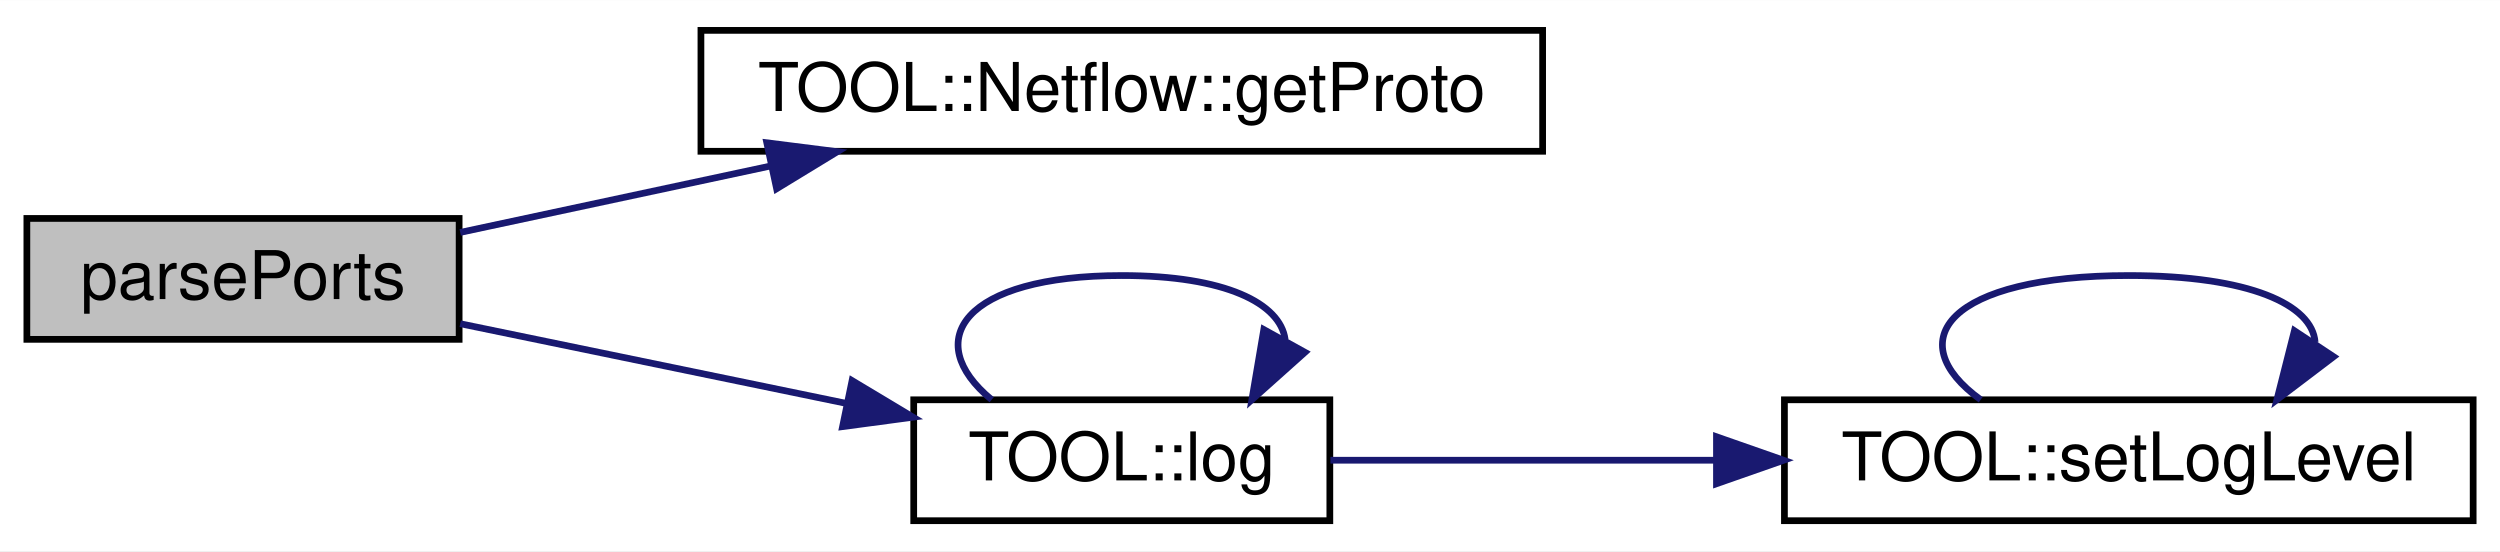
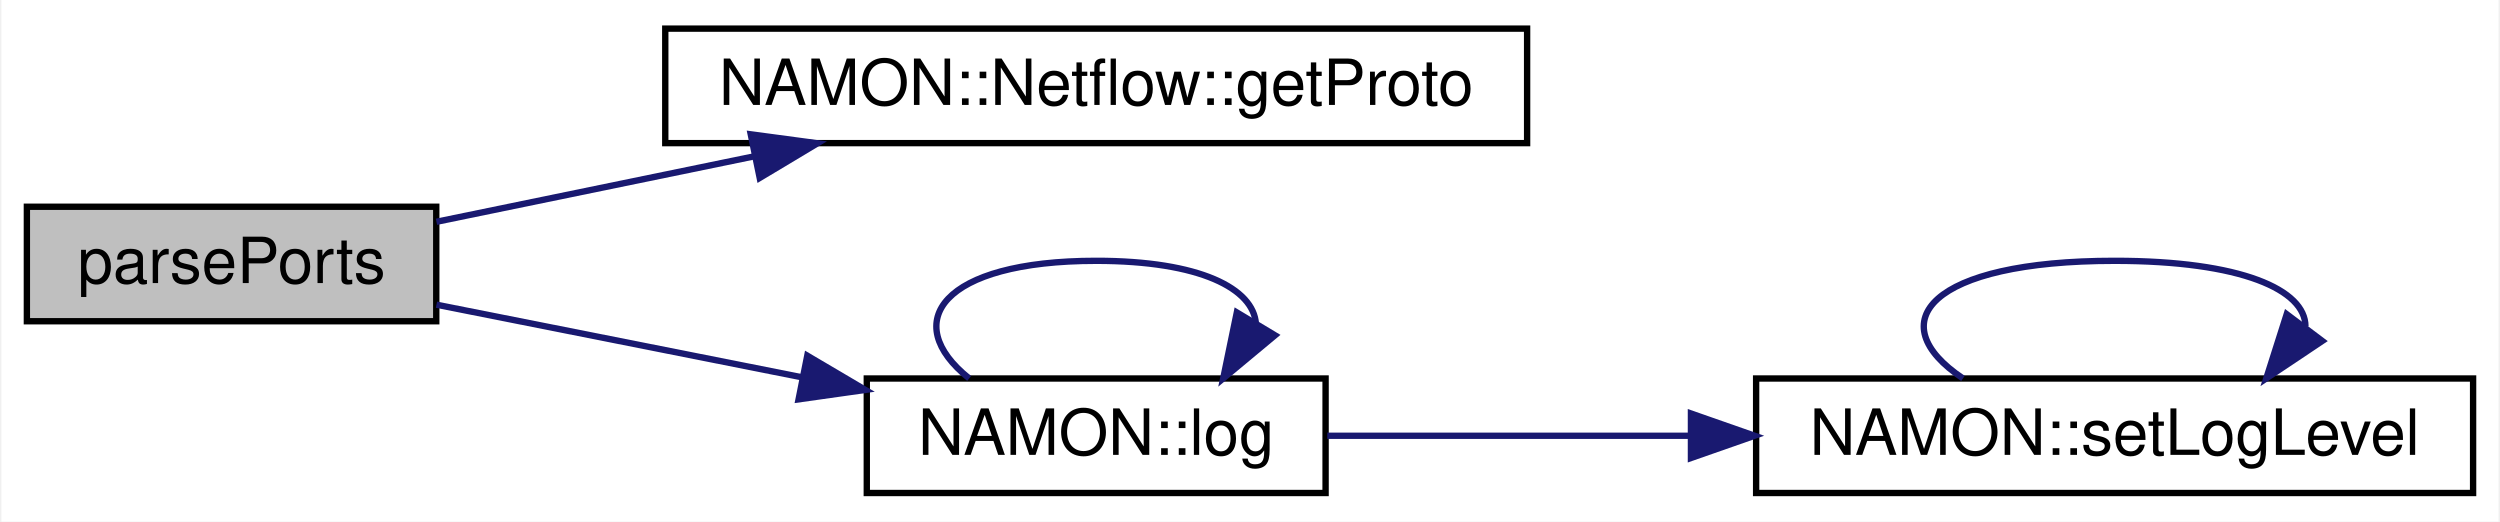
- <svg xmlns="http://www.w3.org/2000/svg" xmlns:xlink="http://www.w3.org/1999/xlink" width="372pt" height="82pt" viewBox="0.00 0.00 372.20 82.00">
+ <svg xmlns="http://www.w3.org/2000/svg" xmlns:xlink="http://www.w3.org/1999/xlink" width="393pt" height="82pt" viewBox="0.00 0.00 392.55 82.00">
  <g id="graph0" class="graph" transform="scale(1 1) rotate(0) translate(4 78)">
-     <polygon fill="#ffffff" stroke="transparent" points="-4,4 -4,-78 368.204,-78 368.204,4 -4,4" />
+     <polygon fill="#ffffff" stroke="transparent" points="-4,4 -4,-78 388.546,-78 388.546,4 -4,4" />
    <g id="node1" class="node">
      <polygon fill="#bfbfbf" stroke="#000000" points="0,-27.5 0,-45.5 64.355,-45.5 64.355,-27.5 0,-27.5" />
      <text text-anchor="middle" x="32.177" y="-33.5" font-family="Helvetica,sans-Serif" font-size="10.00" fill="#000000">parsePorts</text>
    </g>
    <g id="node2" class="node">
      <g id="a_node2">
-         <a xlink:href="class_t_o_o_l_1_1_netflow.xhtml#a90e60833b8662f06ca181452aafaa27e" target="_top" xlink:title="Get method for TOOL::Netflow::proto. ">
-           <polygon fill="#ffffff" stroke="#000000" points="100.355,-55.5 100.355,-73.5 225.666,-73.5 225.666,-55.5 100.355,-55.5" />
-           <text text-anchor="middle" x="163.01" y="-61.5" font-family="Helvetica,sans-Serif" font-size="10.00" fill="#000000">TOOL::Netflow::getProto</text>
+         <a xlink:href="class_n_a_m_o_n_1_1_netflow.xhtml#acd9ecb6f7bac62db7294f5dd76094b38" target="_top" xlink:title="Get method for NAMON::Netflow::proto. ">
+           <polygon fill="#ffffff" stroke="#000000" points="100.355,-55.5 100.355,-73.5 235.837,-73.5 235.837,-55.5 100.355,-55.5" />
+           <text text-anchor="middle" x="168.096" y="-61.5" font-family="Helvetica,sans-Serif" font-size="10.00" fill="#000000">NAMON::Netflow::getProto</text>
        </a>
      </g>
    </g>
    <g id="edge1" class="edge">
-       <path fill="none" stroke="#191970" d="M64.518,-43.421C78.422,-46.397 95.032,-49.952 110.615,-53.287" />
-       <polygon fill="#191970" stroke="#191970" points="110.157,-56.768 120.668,-55.438 111.622,-49.923 110.157,-56.768" />
+       <path fill="none" stroke="#191970" d="M64.388,-43.136C79.35,-46.218 97.544,-49.966 114.49,-53.457" />
+       <polygon fill="#191970" stroke="#191970" points="113.789,-56.886 124.289,-55.476 115.201,-50.03 113.789,-56.886" />
    </g>
    <g id="node3" class="node">
      <g id="a_node3">
-         <a xlink:href="debug_8hpp.xhtml#a9340c95e0607709d793dc427c8b630e8" target="_top" xlink:title="Function that prints log messages. ">
-           <polygon fill="#ffffff" stroke="#000000" points="132.034,-.5 132.034,-18.5 193.986,-18.5 193.986,-.5 132.034,-.5" />
-           <text text-anchor="middle" x="163.01" y="-6.5" font-family="Helvetica,sans-Serif" font-size="10.00" fill="#000000">TOOL::log</text>
+         <a xlink:href="debug_8hpp.xhtml#a9f1c1527f51faaaca3be83b5a8928ca5" target="_top" xlink:title="Function that prints log messages. ">
+           <polygon fill="#ffffff" stroke="#000000" points="132.034,-.5 132.034,-18.5 204.157,-18.5 204.157,-.5 132.034,-.5" />
+           <text text-anchor="middle" x="168.096" y="-6.5" font-family="Helvetica,sans-Serif" font-size="10.00" fill="#000000">NAMON::log</text>
        </a>
      </g>
    </g>
    <g id="edge2" class="edge">
-       <path fill="none" stroke="#191970" d="M64.518,-29.826C81.884,-26.242 103.471,-21.787 122.006,-17.962" />
-       <polygon fill="#191970" stroke="#191970" points="122.856,-21.36 131.942,-15.912 121.441,-14.505 122.856,-21.36" />
+       <path fill="none" stroke="#191970" d="M64.388,-30.101C81.556,-26.691 102.979,-22.435 121.89,-18.679" />
+       <polygon fill="#191970" stroke="#191970" points="122.677,-22.091 131.803,-16.709 121.313,-15.225 122.677,-22.091" />
    </g>
    <g id="edge3" class="edge">
-       <path fill="none" stroke="#191970" d="M143.64,-18.513C132.94,-27.322 139.397,-37 163.01,-37 178.506,-37 186.614,-32.832 187.333,-27.477" />
-       <polygon fill="#191970" stroke="#191970" points="190.28,-25.574 182.381,-18.513 184.153,-28.959 190.28,-25.574" />
+       <path fill="none" stroke="#191970" d="M148.129,-18.513C137.1,-27.322 143.756,-37 168.096,-37 184.449,-37 192.819,-32.631 193.207,-27.093" />
+       <polygon fill="#191970" stroke="#191970" points="196.207,-25.29 188.062,-18.513 190.203,-28.89 196.207,-25.29" />
    </g>
    <g id="node4" class="node">
      <g id="a_node4">
-         <a xlink:href="debug_8cpp.xhtml#ad6ba0645e5c2cdd3f7533aa4f15dbe71" target="_top" xlink:title="Sets #TOOL::generalLogLevel;. ">
-           <polygon fill="#ffffff" stroke="#000000" points="261.666,-.5 261.666,-18.5 364.204,-18.5 364.204,-.5 261.666,-.5" />
-           <text text-anchor="middle" x="312.935" y="-6.5" font-family="Helvetica,sans-Serif" font-size="10.00" fill="#000000">TOOL::setLogLevel</text>
+         <a xlink:href="debug_8cpp.xhtml#a1a395cd89e6df6f9fd16ed25601ac351" target="_top" xlink:title="Sets #NAMON::generalLogLevel;. ">
+           <polygon fill="#ffffff" stroke="#000000" points="271.837,-.5 271.837,-18.5 384.546,-18.5 384.546,-.5 271.837,-.5" />
+           <text text-anchor="middle" x="328.191" y="-6.5" font-family="Helvetica,sans-Serif" font-size="10.00" fill="#000000">NAMON::setLogLevel</text>
        </a>
      </g>
    </g>
    <g id="edge4" class="edge">
-       <path fill="none" stroke="#191970" d="M194.075,-9.5C210.654,-9.5 231.657,-9.5 251.381,-9.5" />
-       <polygon fill="#191970" stroke="#191970" points="251.548,-13 261.548,-9.5 251.548,-6 251.548,-13" />
+       <path fill="none" stroke="#191970" d="M204.424,-9.5C221.315,-9.5 241.952,-9.5 261.496,-9.5" />
+       <polygon fill="#191970" stroke="#191970" points="261.591,-13 271.591,-9.5 261.591,-6 261.591,-13" />
    </g>
    <g id="edge5" class="edge">
-       <path fill="none" stroke="#191970" d="M290.883,-18.513C278.702,-27.322 286.052,-37 312.935,-37 330.997,-37 340.242,-32.631 340.67,-27.093" />
-       <polygon fill="#191970" stroke="#191970" points="343.427,-24.918 334.987,-18.513 337.591,-28.783 343.427,-24.918" />
+       <path fill="none" stroke="#191970" d="M304.351,-18.513C291.182,-27.322 299.129,-37 328.191,-37 348.172,-37 358.172,-32.426 358.191,-26.704" />
+       <polygon fill="#191970" stroke="#191970" points="360.839,-24.402 352.032,-18.513 355.245,-28.609 360.839,-24.402" />
    </g>
  </g>
</svg>
